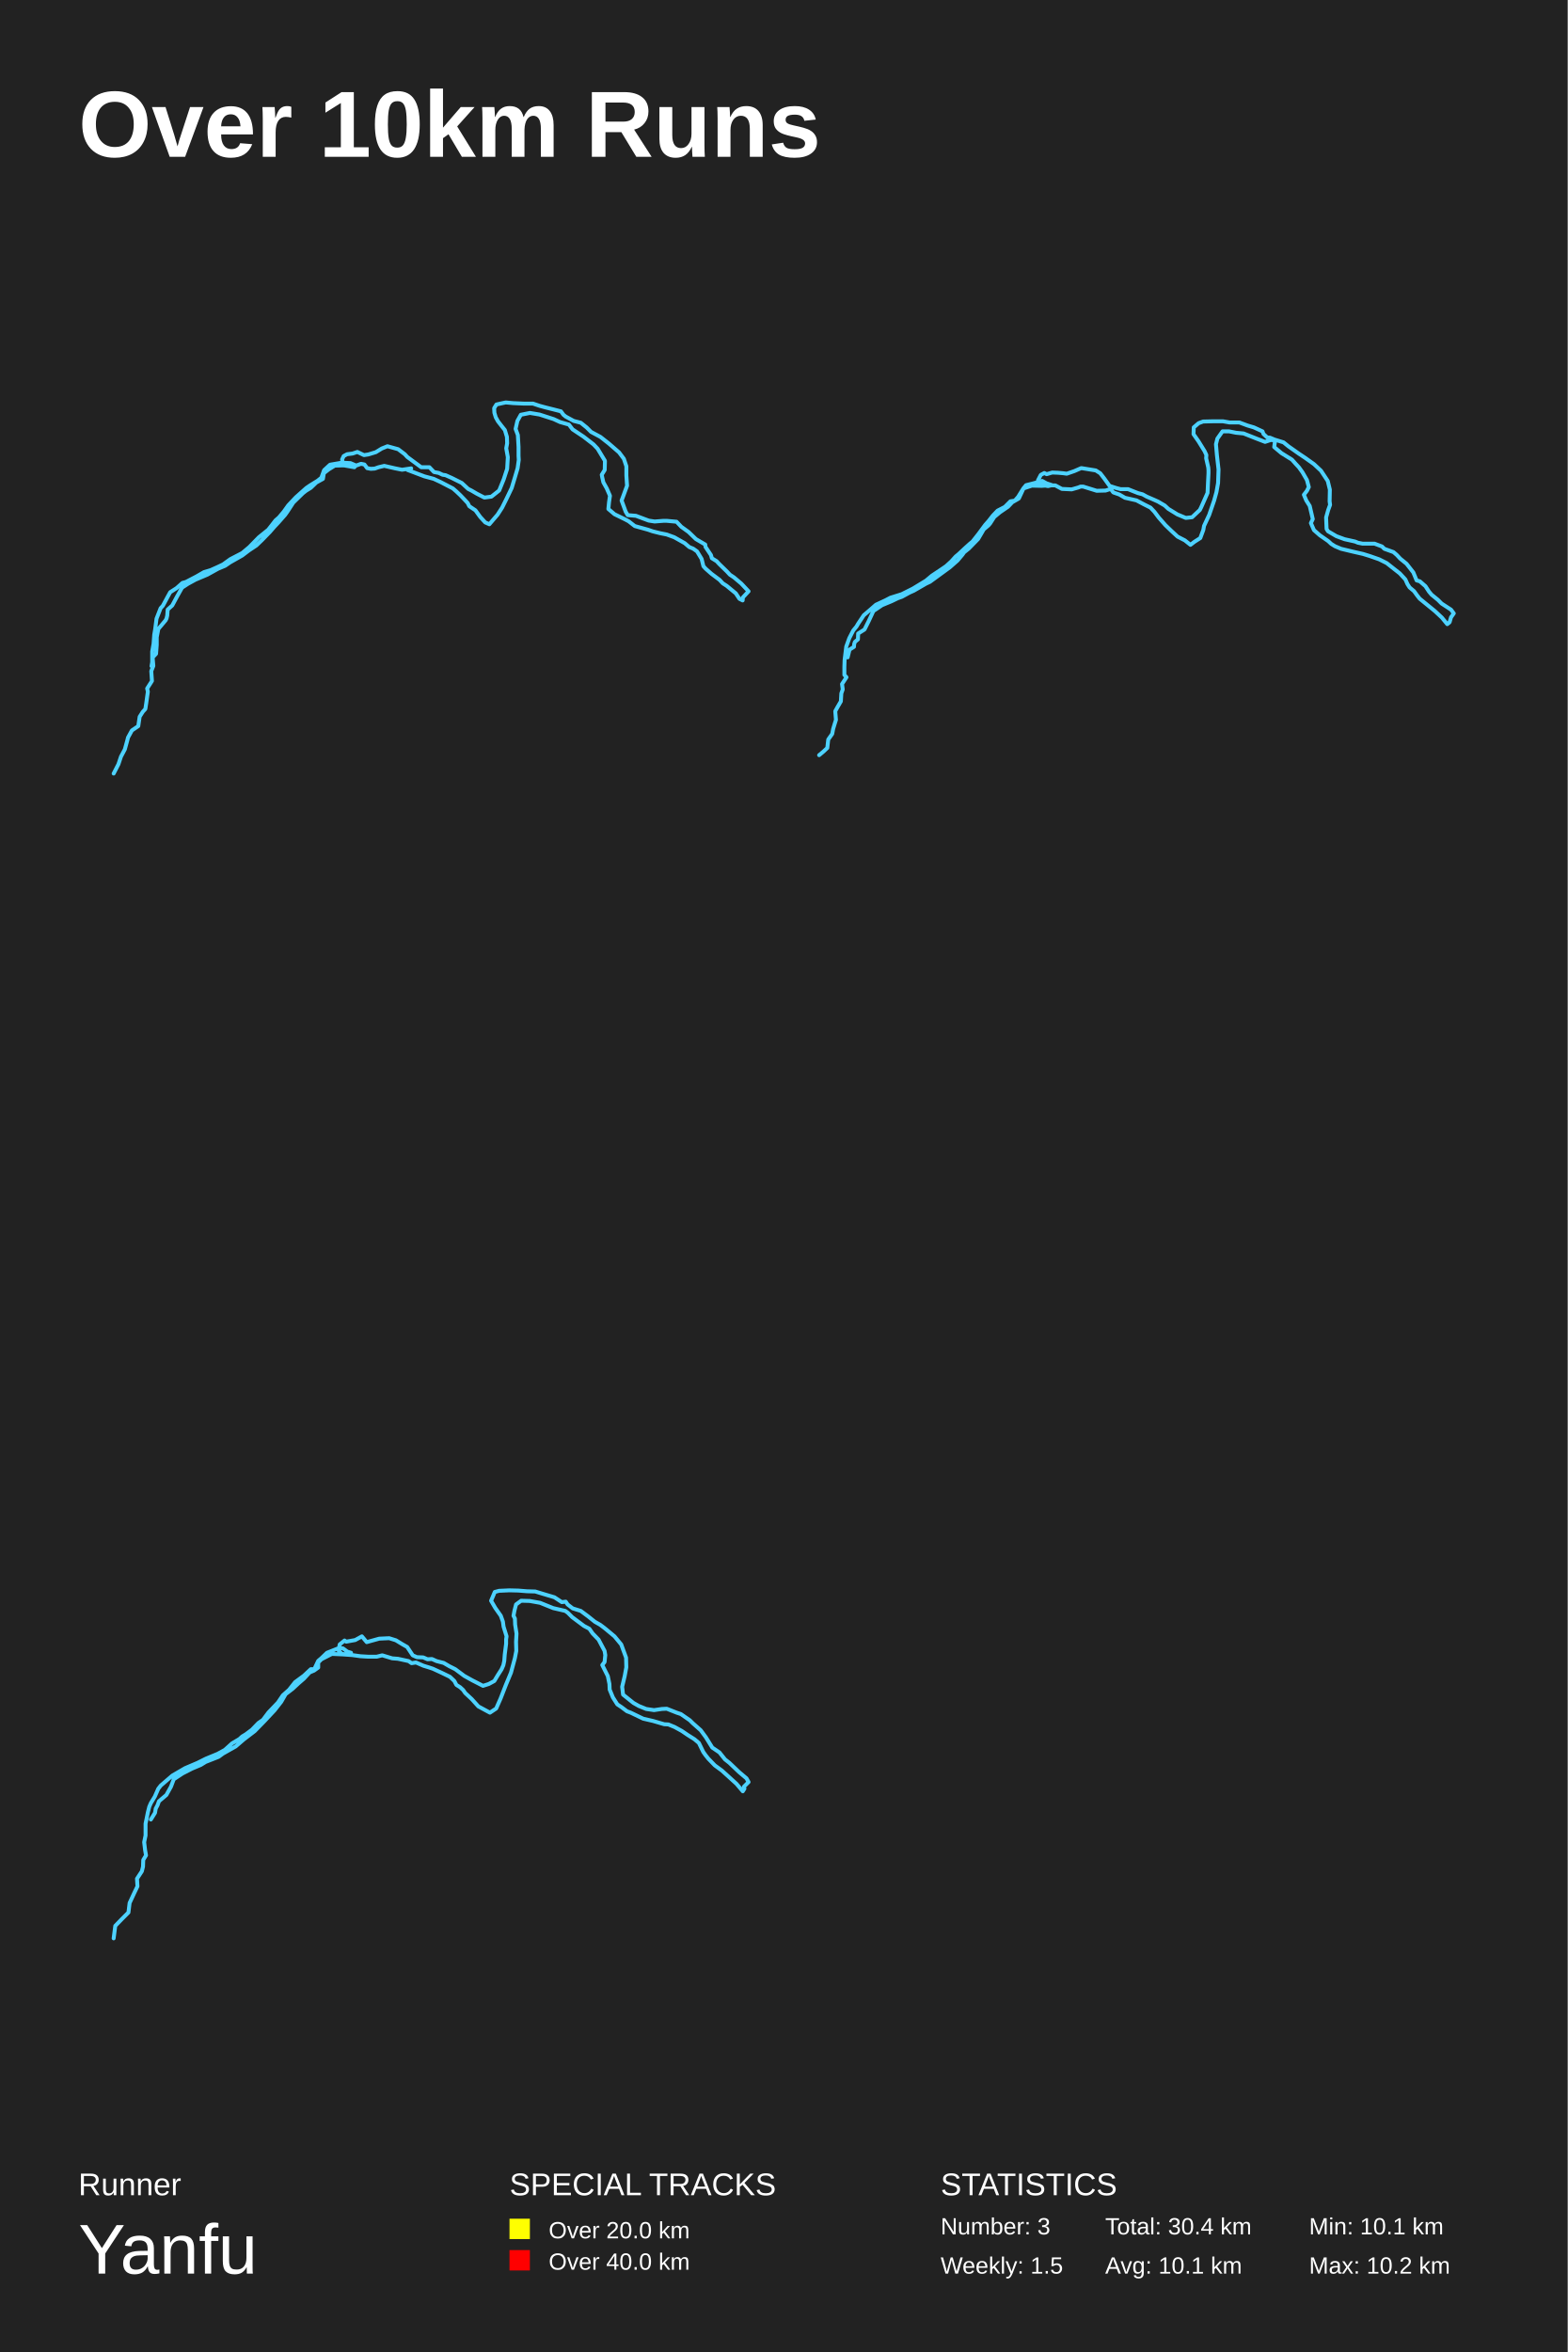
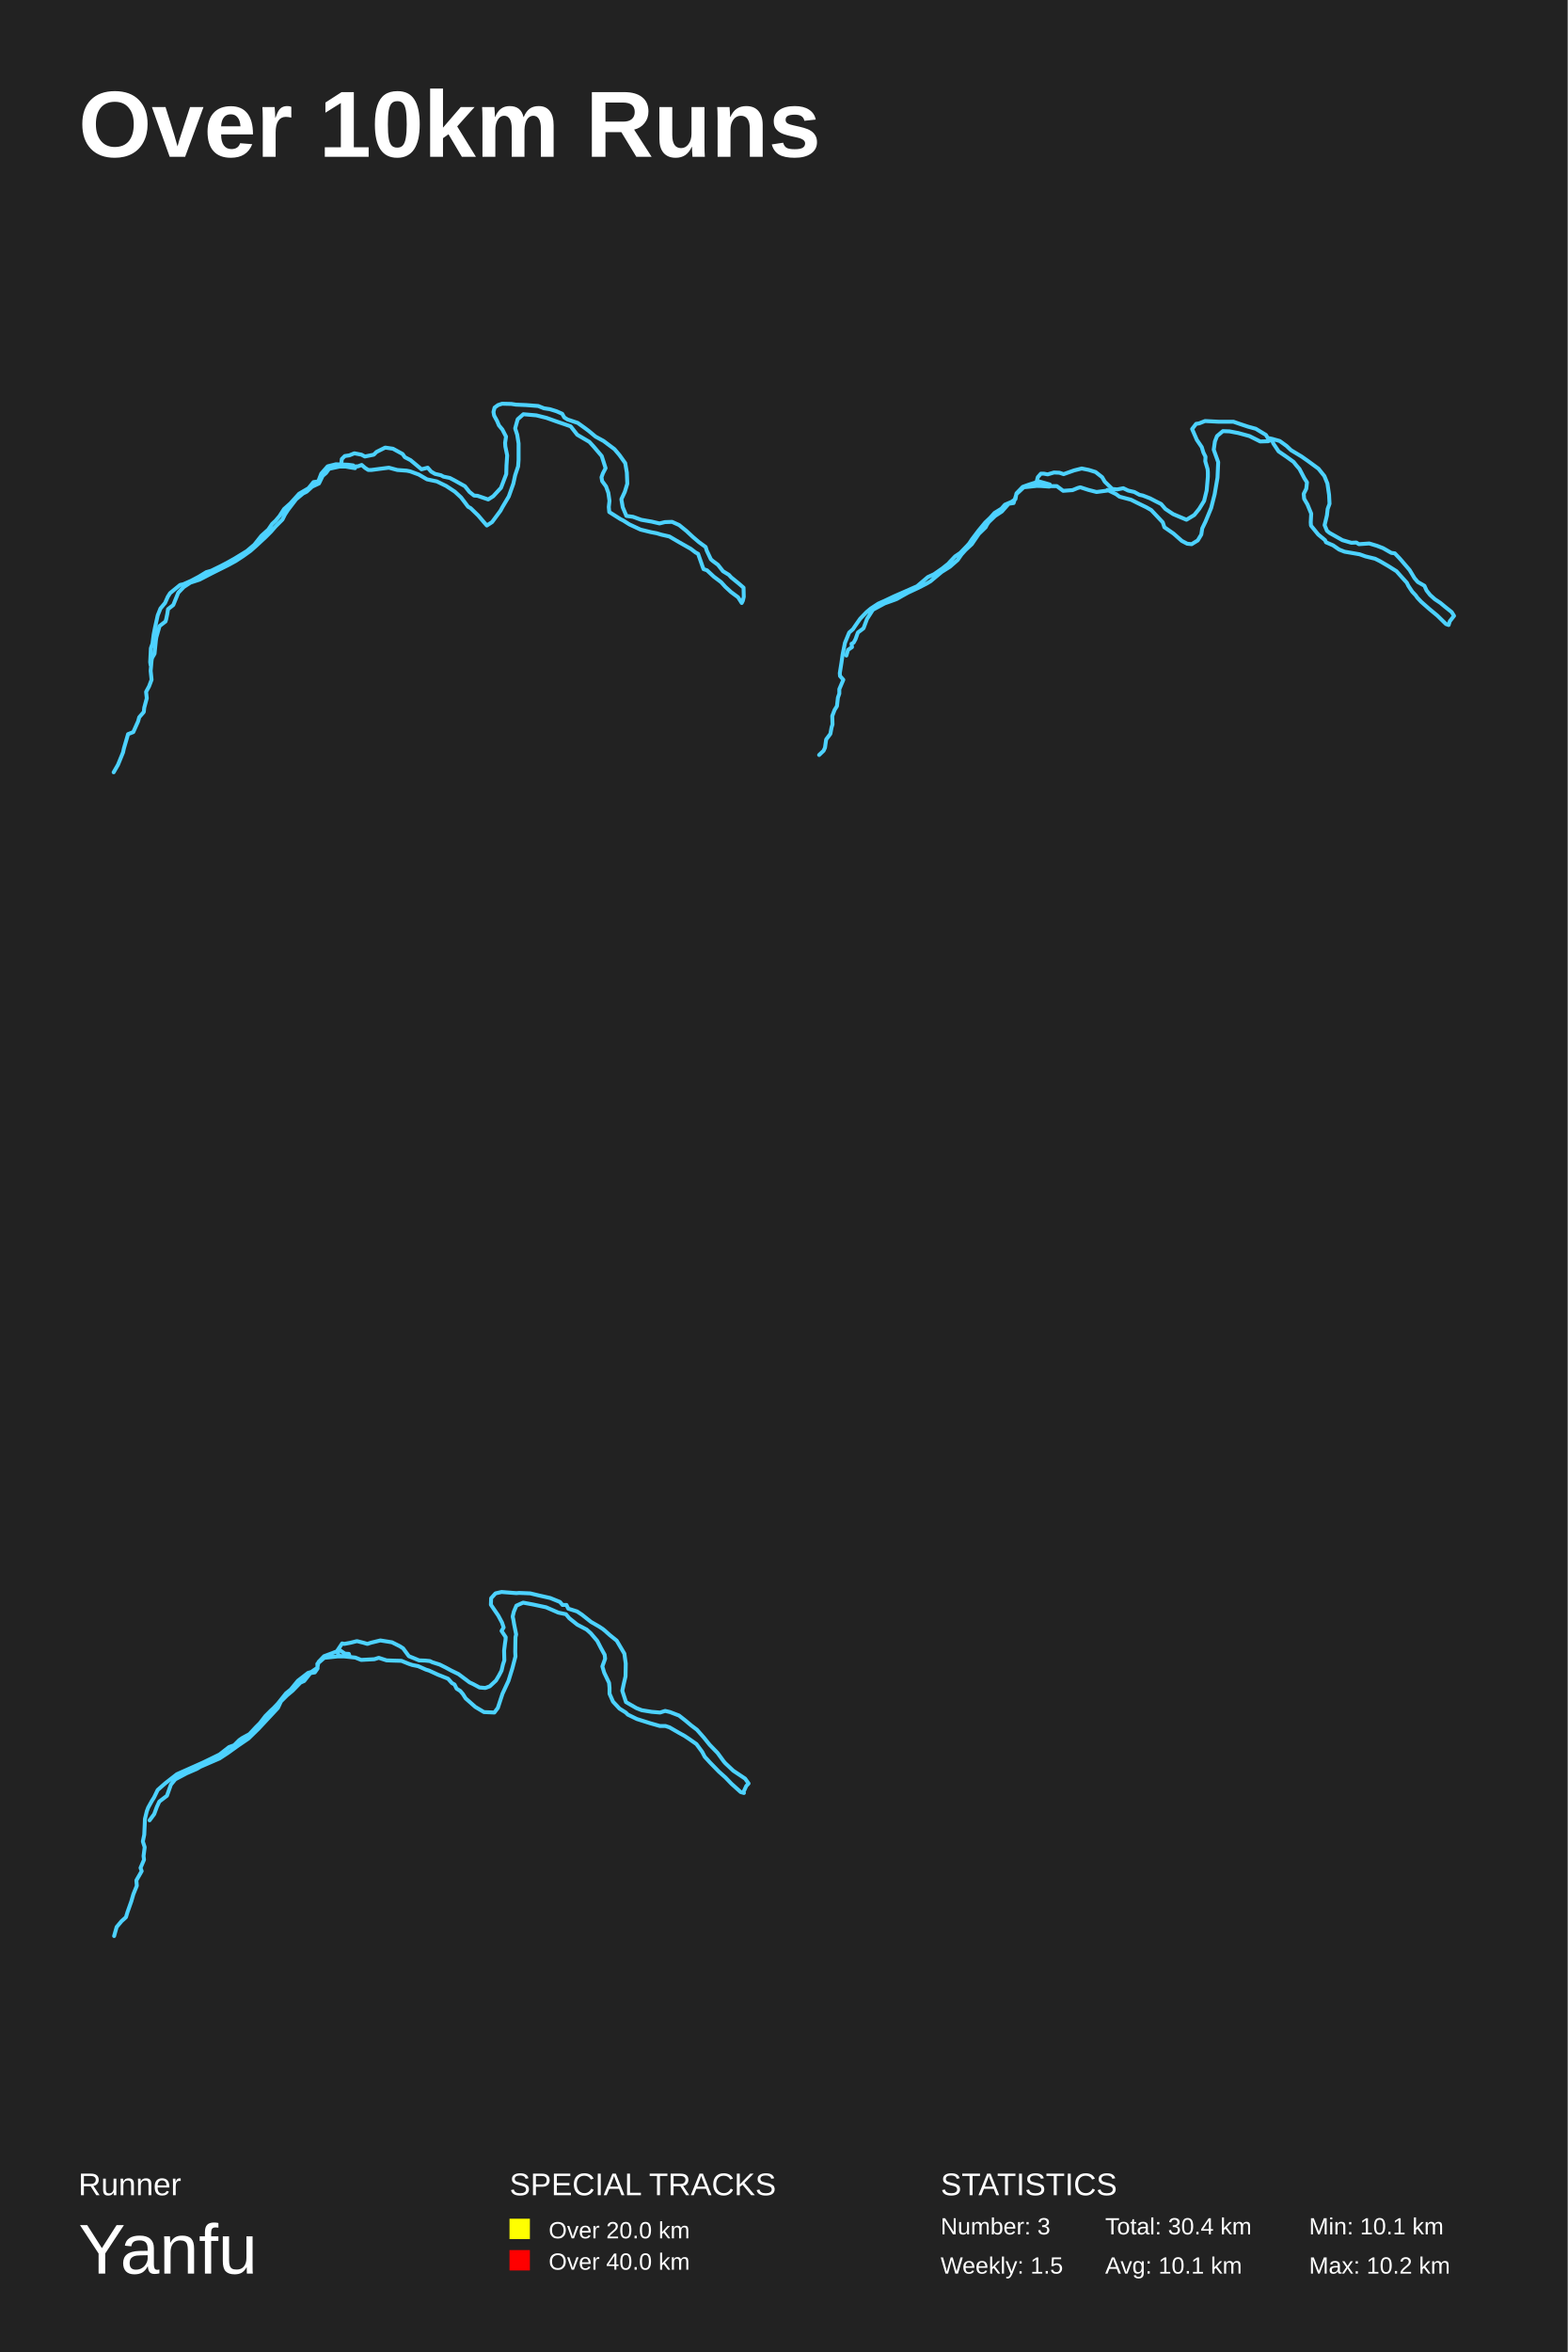
<svg xmlns="http://www.w3.org/2000/svg" baseProfile="full" height="300mm" version="1.1" viewBox="0,0,200,300" width="200mm">
  <defs />
  <rect fill="#222222" height="300" width="200" x="0" y="0" />
  <text fill="#FFFFFF" style="font-size:12px; font-family:Arial; font-weight:bold;" x="10" y="20">Over 10km Runs</text>
  <text fill="#FFFFFF" style="font-size:4px; font-family:Arial" x="10" y="280">Runner</text>
  <text fill="#FFFFFF" style="font-size:9px; font-family:Arial" x="10" y="290">Yanfu</text>
  <text fill="#FFFFFF" style="font-size:4px; font-family:Arial" x="65" y="280">SPECIAL TRACKS</text>
  <rect fill="yellow" height="2.6" width="2.6" x="65" y="283" />
  <text fill="#FFFFFF" style="font-size:3px; font-family:Arial" x="70" y="285.5">Over 20.0 km</text>
  <rect fill="red" height="2.6" width="2.6" x="65" y="287" />
  <text fill="#FFFFFF" style="font-size:3px; font-family:Arial" x="70" y="289.5">Over 40.0 km</text>
  <text fill="#FFFFFF" style="font-size:4px; font-family:Arial" x="120" y="280">STATISTICS</text>
  <text fill="#FFFFFF" style="font-size:3px; font-family:Arial" x="120" y="285">Number: 3</text>
  <text fill="#FFFFFF" style="font-size:3px; font-family:Arial" x="120" y="290">Weekly: 1.5</text>
  <text fill="#FFFFFF" style="font-size:3px; font-family:Arial" x="141" y="285">Total: 30.4 km</text>
  <text fill="#FFFFFF" style="font-size:3px; font-family:Arial" x="141" y="290">Avg: 10.1 km</text>
  <text fill="#FFFFFF" style="font-size:3px; font-family:Arial" x="167" y="285">Min: 10.1 km</text>
  <text fill="#FFFFFF" style="font-size:3px; font-family:Arial" x="167" y="290">Max: 10.2 km</text>
-   <polyline fill="none" opacity="1" points="14.5,98.667 15.111,97.474 15.431,96.514 15.925,95.583 16.245,94.42 16.332,94.071 16.827,93.169 17.641,92.616 17.816,91.423 18.223,90.783 18.543,90.434 18.659,89.677 18.863,88.223 18.775,87.816 19.386,86.855 19.299,85.604 19.561,84.935 19.473,83.859 19.91,83.393 19.997,82.259 19.997,81.27 20.201,80.222 21.131,79.117 21.248,78.884 21.335,78.506 21.393,77.749 21.975,77.226 22.585,76.091 23.225,74.956 23.982,74.462 24.941,73.938 26.454,73.298 27.821,72.542 28.722,72.163 29.362,71.727 30.904,70.854 31.747,70.214 32.707,69.574 33.434,68.876 34.423,67.858 35.004,67.189 35.499,66.665 36.371,65.676 36.662,65.268 37.418,64.105 38.64,62.912 39.047,62.592 39.658,62.214 40.356,61.544 41.199,61.079 41.316,60.352 41.956,59.857 42.712,59.392 43.759,59.362 44.137,59.392 45.417,59.392 46.057,59.159 46.493,59.246 46.842,59.712 47.307,59.799 47.802,59.77 48.296,59.595 49.023,59.421 50.419,59.741 51.292,59.915 52.455,59.741 51.99,59.944 54.142,60.759 55.334,61.079 56.207,61.486 57.778,62.301 58.214,62.679 58.737,63.174 59.348,63.814 59.668,64.163 59.872,64.57 60.657,65.094 61.268,65.938 61.908,66.636 62.431,66.869 63.478,65.647 64.06,64.745 64.583,63.697 65.281,62.243 65.659,60.992 66.038,59.712 66.183,58.664 66.154,58.141 66.154,57.006 66.067,55.493 65.776,54.708 66.008,53.689 66.445,52.904 67.608,52.671 68.83,52.875 70.633,53.457 71.447,53.835 72.582,54.155 73.047,54.766 74.443,55.697 75.723,56.686 76.246,57.239 77.177,58.781 77.148,59.944 76.77,60.555 76.828,60.875 76.973,61.515 77.41,62.301 77.817,63.232 77.7,64.046 77.613,64.919 78.398,65.588 79.707,66.228 80.202,66.49 80.987,67.101 82.674,67.567 83.255,67.77 84.186,68.003 85.059,68.178 86.018,68.527 87.356,69.283 87.938,69.778 88.432,69.981 88.927,70.331 89.509,71.291 89.741,72.222 90.032,72.542 90.759,73.182 91.806,73.967 92.213,74.404 92.708,74.724 93.871,75.684 94.337,76.382 94.744,76.586 94.773,76.207 95.5,75.422 94.569,74.433 93.639,73.647 93.115,73.298 92.737,72.891 91.748,71.931 91.428,71.582 90.817,71.203 90.701,70.796 90.003,69.749 89.974,69.458 88.782,68.76 87.851,67.858 86.92,67.189 86.309,66.548 85.059,66.432 84.622,66.432 83.517,66.519 82.761,66.403 81.132,65.792 80.085,65.705 79.824,65.268 79.3,63.843 79.562,63.145 79.998,61.952 79.911,60.643 79.911,59.479 79.591,58.519 78.98,57.704 77.671,56.57 76.595,55.726 75.403,55.086 74.85,54.533 74.094,53.922 73.192,53.689 72.174,53.137 71.883,52.904 71.564,52.467 70.546,52.206 69.615,51.973 68.859,51.769 67.986,51.478 66.794,51.478 65.485,51.42 64.525,51.333 63.973,51.449 63.333,51.595 63.042,52.06 63.071,52.642 63.245,53.224 63.536,53.747 64.06,54.417 64.409,54.853 64.671,55.726 64.7,56.54 64.583,57.18 64.787,58.315 64.7,59.799 64.263,61.137 63.682,62.563 62.693,63.348 61.791,63.465 60.831,62.97 60.133,62.563 59.726,62.359 58.912,61.603 58.272,61.283 57.632,60.963 56.847,60.613 56.469,60.555 55.974,60.323 55.364,60.206 54.782,59.595 54.055,59.595 53.735,59.595 51.961,58.286 51.641,57.937 50.797,57.297 49.43,56.919 48.703,57.21 47.947,57.675 46.987,57.966 46.435,58.053 45.591,57.646 44.98,57.85 44.282,57.937 43.846,58.17 43.643,58.606 43.759,59.159 44.05,59.392 45.213,59.595 45.388,59.362 44.719,59.072 43.613,59.013 42.101,59.275 41.345,59.973 40.996,60.934 40.531,61.312 39.542,61.923 39.076,62.243 37.738,63.436 36.779,64.454 36.197,65.268 35.586,65.996 35.15,66.374 34.655,67.014 34.219,67.567 33.027,68.527 31.805,69.778 30.904,70.534 29.391,71.32 28.461,71.989 27.792,72.309 26.89,72.716 26.017,72.978 25.058,73.531 23.72,74.229 23.283,74.345 22.527,75.015 21.713,75.538 21.393,76.12 20.782,77.255 20.491,77.575 19.968,78.913 19.793,80.28 19.677,80.95 19.59,82.113 19.415,83.102 19.415,84.47 19.328,84.964" stroke="#4DD2FF" stroke-dasharray="none" stroke-linecap="round" stroke-linejoin="round" stroke-width="0.5" />
-   <polyline fill="none" opacity="1" points="108.14,83.849 108.378,82.864 108.945,82.506 108.975,82.147 109.065,81.879 109.452,81.551 109.482,80.805 110.288,80.297 110.825,79.223 111.422,77.94 112.525,77.194 113.749,76.686 114.554,76.298 115.061,76.119 116.046,75.582 116.583,75.343 118.134,74.448 118.641,74.209 119.745,73.403 121.177,72.359 122.162,71.493 122.788,70.747 122.997,70.449 123.594,69.971 124.787,68.748 125.503,67.524 126.1,67.017 126.309,66.778 126.846,65.943 127.562,65.346 128.606,64.63 129.143,64.062 129.978,63.585 130.575,62.302 131.649,61.944 132.872,61.973 133.797,61.914 134.633,61.914 135.468,62.361 136.721,62.421 137.556,62.182 137.855,62.063 138.183,62.063 139.913,62.6 141.047,62.57 141.703,62.361 142.031,62.809 142.807,63.078 143.523,63.495 144.985,63.824 145.94,64.331 146.775,64.749 147.282,65.286 147.819,66.002 148.685,66.987 149.49,67.763 150.236,68.449 151.161,68.927 151.877,69.494 152.384,69.106 153.13,68.629 153.518,67.584 153.607,67.077 154.264,65.674 154.89,63.854 155.188,62.779 155.397,61.615 155.457,59.884 155.248,58.034 155.129,56.661 155.308,55.945 155.964,55.02 156.799,55.02 157.694,55.199 158.649,55.289 160.38,55.975 161.394,56.363 162.11,56.124 162.677,56.154 162.557,57.019 163.482,57.795 164.825,58.631 165.332,59.198 165.72,59.616 166.167,60.243 166.734,61.227 166.973,62.123 166.734,62.6 166.346,63.107 166.645,63.824 167.092,64.54 167.48,66.211 167.241,66.719 167.629,67.614 168.375,68.27 169.449,69.016 169.837,69.375 170.314,69.673 171.09,70.001 172.582,70.359 173.894,70.658 174.76,70.926 175.953,71.344 176.908,71.822 177.892,72.598 178.578,73.135 179.294,73.911 179.563,74.508 179.831,74.925 180.398,75.403 180.786,75.94 181.114,76.358 181.92,77.014 183.054,77.94 183.949,78.775 184.635,79.611 184.933,79.372 185.112,78.745 185.47,78.238 185.112,77.761 183.919,76.985 183.441,76.507 182.636,75.851 182.308,75.463 181.86,74.776 181.144,74.15 180.727,74.03 180.309,73.015 179.444,71.911 178.638,71.255 178.191,70.777 177.773,70.419 176.609,70.001 176.311,69.703 175.356,69.345 173.835,69.345 173.238,69.225 172.88,69.076 171.538,68.778 170.493,68.39 169.419,67.763 169.24,67.465 169.181,66.002 169.449,65.047 169.688,64.391 169.628,63.943 169.658,62.451 169.39,61.347 168.524,60.034 167.629,59.198 166.496,58.392 165.69,57.855 164.377,56.93 163.751,56.423 162.587,56.064 162.02,55.826 161.662,55.796 161.185,55.348 161.066,55.02 159.962,54.513 159.156,54.274 158.112,53.886 156.859,53.886 156.024,53.737 154.711,53.737 153.488,53.767 152.921,53.975 152.294,54.513 152.265,55.378 152.891,56.273 153.667,57.527 153.906,58.034 153.876,58.452 154.144,59.616 154.174,59.974 154.174,60.362 154.114,61.556 154.055,62.869 153.249,64.689 153.07,65.047 152.086,65.972 151.28,66.062 150.206,65.614 149.043,64.898 148.595,64.48 147.73,63.973 147.193,63.734 146.298,63.346 145.761,63.048 145.194,62.899 144.508,62.63 143.911,62.391 142.956,62.391 142.39,62.242 141.554,61.973 140.868,61.018 140.361,60.362 139.794,60.004 138.869,59.855 137.944,59.705 137.049,60.093 136.094,60.422 135.647,60.362 134.991,60.302 134.245,60.272 133.529,60.481 133.23,60.332 132.783,60.571 132.425,61.257 132.693,61.824 133.708,62.003 134.215,61.884 133.499,61.645 132.962,61.347 131.739,61.675 130.903,61.884 130.575,62.272 129.889,63.376 129.471,63.854 128.904,63.943 128.188,64.659 127.264,65.137 126.667,65.764 126.13,66.45 125.682,66.957 124.847,68.091 124.071,69.076 123.743,69.345 123.146,69.882 122.281,70.688 121.923,70.986 121.356,71.613 120.7,72.21 120.133,72.598 118.88,73.433 118.134,74.06 116.464,75.075 115.031,75.791 113.599,76.239 112.973,76.567 111.75,77.134 111.034,77.761 110.198,78.477 109.482,79.551 109.273,79.909 108.856,80.417 108.349,81.401 107.961,82.476 107.752,84.177 107.722,85.072 107.722,86.087 107.991,86.385 107.424,87.251 107.513,87.937 107.334,88.444 107.275,89.459 106.857,90.175 106.559,90.712 106.648,91.817 106.469,92.384 106.29,92.981 106.171,93.607 105.664,94.323 105.544,95.398 105.037,95.875 104.5,96.323" stroke="#4DD2FF" stroke-dasharray="none" stroke-linecap="round" stroke-linejoin="round" stroke-width="0.5" />
-   <polyline fill="none" opacity="1" points="19.247,232.079 19.778,231.224 19.867,230.693 20.102,230.25 20.279,229.749 21.223,228.952 21.813,227.891 22.167,226.947 23.287,226.209 24.496,225.59 25.616,225.118 26.236,224.735 27.887,224.086 28.447,223.673 30.069,222.758 31.131,221.844 32.487,220.812 33.755,219.514 35.023,218.157 35.878,217.066 36.438,216.092 37.323,215.414 38.119,214.677 38.768,214.116 39.505,213.32 40.065,213.084 40.596,212.7 40.596,212.051 41.009,211.639 42.335,210.96 43.692,211.019 44.93,211.108 45.992,211.255 46.994,211.314 48.056,211.314 48.764,211.137 50.031,211.521 50.769,211.58 52.125,211.874 52.508,212.14 53.069,212.051 54.012,212.464 54.69,212.671 55.221,212.848 56.371,213.379 57.403,213.88 57.963,214.411 58.229,214.913 58.701,215.207 59.084,215.561 59.349,215.945 60.175,216.712 61.03,217.656 62.504,218.452 63.301,217.921 63.861,216.653 64.539,214.913 65.188,213.349 65.689,211.491 65.866,210.577 65.836,209.426 65.895,208.365 65.718,207.214 65.689,206.447 65.512,206.093 65.63,205.444 65.836,204.648 66.485,204.176 67.576,204.206 68.903,204.442 70.584,205.12 72.117,205.474 72.441,205.71 73.002,206.27 74.505,207.391 75.184,207.745 75.596,208.335 76.363,209.131 77.13,210.577 77.218,211.108 77.13,211.992 76.835,212.376 77.543,213.792 77.749,214.795 77.778,215.502 78.191,216.505 78.752,217.39 79.282,217.744 79.99,218.275 80.462,218.452 82.054,219.219 83.322,219.514 84.737,219.927 85.268,219.956 86.064,220.281 86.978,220.782 87.716,221.284 88.6,221.844 89.16,222.316 89.721,223.466 90.015,223.879 90.369,224.322 91.195,225.177 92.08,225.826 92.994,226.652 93.967,227.537 94.763,228.481 94.969,228.156 94.91,227.891 95.5,227.301 95.235,226.829 94.291,226.032 93.053,224.853 92.492,224.41 91.785,223.525 90.871,222.906 90.045,221.579 89.396,220.694 88.364,219.779 88.01,219.425 86.86,218.629 86.33,218.452 85.062,217.951 84.442,217.98 83.44,218.128 82.437,217.98 81.494,217.597 80.816,217.213 79.489,216.151 79.371,215.149 79.695,213.792 79.902,212.671 79.872,211.432 79.253,209.751 78.398,208.718 77.336,207.834 77.041,207.598 76.57,207.244 75.891,206.86 75.007,206.152 74.093,205.474 73.061,205.149 72.412,204.648 72.176,204.294 71.675,204.353 70.731,203.734 69.345,203.321 68.284,202.996 67.222,202.967 66.131,202.878 64.981,202.849 63.684,202.908 63.124,203.055 62.652,204.176 63.183,205.09 63.89,206.093 64.156,206.831 64.244,207.48 64.509,208.335 64.627,208.718 64.568,209.102 64.568,209.662 64.392,211.049 64.333,211.845 64.215,212.405 63.979,212.936 63.507,213.674 63.065,214.411 62.357,214.795 61.62,215.031 60.647,214.529 60.293,214.352 59.231,213.762 58.081,212.907 57.315,212.523 56.607,212.11 55.693,211.874 55.103,211.609 54.543,211.639 53.983,211.403 53.187,211.373 52.656,211.137 51.948,210.075 51.329,209.721 50.503,209.22 49.648,208.954 48.38,209.013 47.201,209.338 46.788,209.456 46.169,208.718 45.314,209.19 44.164,209.397 43.957,209.249 43.338,209.751 43.191,210.518 43.603,210.96 44.576,211.049 44.783,210.813 44.311,210.665 43.751,210.252 43.279,210.193 41.716,210.813 40.979,211.521 40.596,211.845 40.094,212.907 39.652,212.907 38.768,213.733 37.647,214.559 36.88,215.532 36.084,216.24 35.465,217.154 34.905,217.744 34.256,218.423 33.548,219.366 32.959,219.779 32.133,220.635 31.337,221.225 30.895,221.49 30.541,221.815 29.597,222.375 28.683,223.201 27.769,223.702 26.265,224.322 25.204,224.853 23.611,225.531 21.99,226.475 20.515,227.743 20.191,228.156 19.749,229.159 19.247,229.985 19.041,230.457 18.864,231.165 18.717,231.902 18.569,232.61 18.569,234.114 18.392,234.97 18.51,235.972 18.628,236.651 18.274,237.241 18.245,238.096 18.097,238.686 17.478,239.63 17.537,240.603 17.124,241.459 16.535,242.727 16.387,243.936 16.033,244.29 15.532,244.792 14.706,245.647 14.5,247.24" stroke="#4DD2FF" stroke-dasharray="none" stroke-linecap="round" stroke-linejoin="round" stroke-width="0.5" />
+   <polyline fill="none" opacity="1" points="14.5,98.506 15.054,97.544 15.695,95.97 15.811,95.446 16.103,94.455 16.336,93.639 17.006,93.376 17.618,92.006 17.763,91.482 18.346,90.811 18.404,90.258 18.725,89.063 18.637,88.247 19.016,87.547 19.337,86.702 19.22,85.565 19.337,84.225 19.395,83.933 19.715,83.379 19.89,81.66 19.949,81.281 20.356,79.853 21.114,79.27 21.201,78.978 21.347,78.279 21.435,77.696 22.105,77.171 22.746,75.598 23.445,74.869 24.29,74.315 25.455,73.936 27.029,73.12 28.427,72.421 29.127,72.071 30.088,71.546 31.021,70.934 31.953,70.264 32.681,69.623 33.905,68.486 34.575,67.816 35.158,67.145 36.032,66.271 36.353,65.63 36.731,65.047 37.78,63.677 38.654,62.948 39.121,62.715 39.82,62.074 40.694,61.666 41.16,60.704 41.597,60.325 41.976,59.801 43.316,59.509 43.841,59.509 44.977,59.509 45.676,59.48 46.142,59.305 46.579,59.684 46.987,59.946 47.366,59.946 48.036,59.859 48.473,59.801 49.61,59.655 50.688,59.946 51.882,60.034 52.319,60.121 53.427,60.529 54.476,61.141 55.728,61.404 56.923,61.987 58.03,62.715 58.409,63.065 58.817,63.444 59.371,64.173 59.72,64.639 60.041,64.814 61.002,65.746 61.701,66.562 62.109,67.029 62.779,66.592 63.858,65.134 64.091,64.697 64.906,63.327 65.489,61.695 65.722,60.617 66.101,59.48 66.159,58.664 66.159,57.352 66.159,56.566 65.985,55.458 65.722,54.642 66.043,53.476 66.771,52.835 68.432,52.981 69.714,53.301 70.938,53.738 72.132,54.146 72.803,54.38 73.647,55.458 75.192,56.362 75.774,57.003 76.765,58.169 77.26,59.713 76.911,60.384 76.736,60.879 76.823,61.375 77.319,62.045 77.61,62.861 77.756,63.881 77.668,64.668 77.727,65.309 79.154,66.213 79.504,66.388 80.291,66.883 81.718,67.553 83.029,67.874 83.787,68.02 84.37,68.195 85.39,68.428 86.584,69.127 87.662,69.739 88.128,70.002 88.74,70.468 89.061,70.643 89.644,72.304 89.76,72.596 90.197,72.741 91.071,73.557 92.004,74.257 92.528,74.84 93.256,75.51 94.16,76.18 94.626,76.909 94.772,76.618 94.888,76.122 94.859,74.956 94.218,74.403 93.286,73.645 92.994,73.324 92.237,72.858 91.596,72.042 90.926,71.546 90.692,71.342 90.168,70.235 90.022,69.768 89.177,69.156 88.391,68.486 87.575,67.728 86.642,66.97 85.739,66.562 84.836,66.592 84.137,66.766 83.146,66.533 81.806,66.3 80.757,65.921 79.912,65.805 79.446,64.697 79.271,63.677 79.708,62.744 80.028,61.695 79.97,60.267 79.766,59.072 79.038,58.052 78.397,57.294 76.998,56.245 75.978,55.691 75.104,54.963 74.638,54.613 73.706,53.942 72.395,53.505 71.987,53.243 71.724,52.777 70.996,52.456 70.151,52.194 69.394,52.077 68.665,51.786 67.15,51.669 65.81,51.611 65.256,51.523 64.062,51.494 63.537,51.669 63.1,51.99 62.954,52.543 63.042,53.01 63.421,53.709 63.654,54.263 64.091,54.788 64.557,55.691 64.44,56.478 64.469,56.944 64.703,58.081 64.615,59.393 64.586,60.471 63.916,62.22 62.925,63.298 62.284,63.706 60.915,63.24 60.478,63.211 59.895,62.744 59.312,62.016 58.526,61.579 58.059,61.316 57.389,60.966 56.573,60.792 56.253,60.617 55.495,60.442 55,60.15 54.563,59.655 53.776,59.859 52.378,58.693 51.649,58.314 51.358,57.906 50.134,57.236 49.144,57.09 48.036,57.644 47.687,57.994 46.55,58.227 46.113,57.994 45.21,57.819 44.569,58.081 43.986,58.169 43.608,58.547 43.549,59.072 43.782,59.451 44.569,59.597 45.297,59.713 45.064,59.363 44.394,59.276 42.85,59.218 41.801,59.48 40.985,60.413 40.606,61.404 39.995,61.491 39.354,62.278 38.159,62.978 37.052,64.202 36.236,64.93 35.653,65.834 35.158,66.417 34.721,66.825 34.226,67.553 33.351,68.34 32.448,69.477 31.487,70.293 29.913,71.255 28.923,71.809 28.136,72.217 26.941,72.8 26.329,72.974 25.368,73.557 24.377,74.082 23.387,74.519 22.979,74.607 21.697,75.656 21.405,76.122 21.056,76.909 20.473,77.609 20.123,78.483 19.774,80.057 19.599,80.96 19.453,82.097 19.249,82.68 19.162,84.458 19.22,84.837" stroke="#4DD2FF" stroke-dasharray="none" stroke-linecap="round" stroke-linejoin="round" stroke-width="0.5" />
+   <polyline fill="none" opacity="1" points="107.976,83.618 108.186,82.899 108.695,82.539 108.635,82.119 108.905,81.969 109.145,81.52 109.445,80.68 110.164,80.141 110.613,78.942 111.362,77.773 112.861,76.963 114.119,76.514 114.419,76.394 115.048,76.034 115.857,75.585 117.146,74.985 118.195,74.445 118.704,74.146 120.143,72.947 121.191,72.287 122.18,71.418 122.66,70.728 123.169,70.159 123.978,69.41 124.877,68.091 125.746,67.251 125.896,66.952 126.136,66.592 126.945,65.812 127.814,65.243 128.683,64.254 129.312,64.164 129.672,63.025 130.601,62.155 132.279,61.976 133.388,62.006 134.257,62.006 134.826,62.006 135.635,62.605 136.834,62.515 137.493,62.245 137.823,62.155 138.842,62.485 139.891,62.755 141.269,62.575 141.269,62.485 142.378,63.025 142.827,63.354 144.296,63.744 145.075,64.134 146.244,64.703 146.873,65.063 147.382,65.603 148.341,66.622 148.551,67.251 149.72,68.061 150.769,68.99 151.458,69.35 152.027,69.41 152.806,68.93 153.256,68.181 153.376,67.401 153.795,66.532 154.514,64.793 154.964,63.025 155.024,62.665 155.324,60.926 155.413,58.948 154.844,57.359 154.994,56.31 155.264,55.621 156.013,54.991 156.852,55.021 157.961,55.231 159.399,55.621 160.777,56.31 161.796,56.28 162.246,56.07 162.456,56.58 163.115,57.569 164.164,58.289 165.033,58.918 165.392,59.368 165.782,59.817 166.411,61.016 166.741,61.526 166.651,62.335 166.321,62.995 166.381,63.624 166.801,64.344 167.28,65.513 167.22,66.622 167.25,67.041 168.179,68.181 169.048,68.9 169.168,69.17 170.067,69.559 170.846,70.099 171.536,70.369 173.453,70.699 174.203,70.968 175.431,71.268 176.031,71.568 177.109,72.197 178.158,72.857 178.638,73.396 179.477,74.326 179.686,74.745 180.166,75.465 180.615,75.944 180.825,76.244 181.305,76.754 182.324,77.653 183.372,78.522 184.481,79.601 184.811,79.721 184.961,79.242 185.5,78.552 185.2,78.073 184.301,77.353 183.762,76.903 183.043,76.424 182.443,75.884 181.994,75.315 181.724,74.715 180.885,74.236 180.466,73.756 179.836,72.707 178.757,71.448 178.518,71.178 177.948,70.579 177.499,70.519 176.45,69.919 175.671,69.619 174.682,69.32 173.363,69.41 173.034,69.2 172.405,69.23 171.266,68.9 169.618,67.971 169.288,67.701 168.988,66.982 169.288,65.723 169.378,64.913 169.618,64.254 169.558,63.115 169.348,61.676 168.958,60.717 168.209,59.787 166.861,58.798 166.052,58.229 164.703,57.419 164.134,56.88 163.265,56.25 162.306,55.98 161.736,55.861 161.497,55.471 161.047,55.201 160.208,54.691 159.219,54.422 158.14,54.062 157.361,53.792 156.312,53.792 155.473,53.792 153.735,53.702 152.986,54.002 152.597,54.062 152.087,54.721 152.686,56.1 153.316,57.03 153.526,57.719 153.795,58.259 153.765,58.828 154.065,59.847 154.095,60.237 154.095,60.807 153.945,62.545 153.615,63.894 152.986,64.913 152.357,65.693 151.368,66.292 150.439,65.902 149.66,65.573 148.671,64.913 148.132,64.284 147.412,63.924 146.723,63.564 145.794,63.205 145.375,63.115 144.715,62.755 143.936,62.575 143.307,62.275 142.528,62.425 141.898,62.365 140.94,61.436 140.61,60.866 139.771,60.207 138.902,59.937 138.003,59.757 137.044,59.997 136.025,60.357 135.695,60.477 135.156,60.297 134.467,60.267 133.658,60.507 133.178,60.417 132.789,60.417 132.399,60.866 132.219,61.556 132.609,61.976 133.867,62.066 133.927,61.796 133.088,61.556 132.549,61.406 131.23,61.826 130.481,62.095 129.672,62.935 129.552,63.654 129.043,64.014 128.204,64.374 127.754,64.883 126.885,65.423 126.316,66.052 125.686,66.652 124.847,67.671 124.008,68.78 123.649,69.32 123.379,69.619 122.51,70.519 121.851,70.968 121.221,71.628 120.982,71.898 120.233,72.497 119.154,73.246 118.375,73.606 116.996,74.775 115.498,75.435 114.059,76.064 112.861,76.634 112.052,76.993 111.093,77.623 110.553,78.073 109.744,78.912 109.055,79.901 108.815,80.261 108.336,80.68 107.796,81.999 107.497,83.498 107.347,84.547 107.137,85.866 107.167,86.226 107.587,86.706 107.077,87.905 107.077,88.474 106.897,88.984 106.777,90.063 106.478,90.542 106.178,91.322 106.208,92.401 106.088,92.791 105.938,93.6 105.399,94.319 105.249,95.368 105.069,95.758 104.5,96.298" stroke="#4DD2FF" stroke-dasharray="none" stroke-linecap="round" stroke-linejoin="round" stroke-width="0.5" />
+   <polyline fill="none" opacity="1" points="19.082,232.186 19.673,231.387 19.88,230.826 19.999,230.5 20.324,229.791 21.299,229.051 21.802,227.632 22.364,226.952 23.812,226.183 25.113,225.621 25.556,225.355 26.916,224.763 28.01,224.29 29.045,223.61 30.404,222.634 31.705,221.747 32.976,220.505 34.218,219.175 35.459,217.844 35.844,217.016 36.612,216.247 37.322,215.656 38.327,214.621 38.8,214.414 39.598,213.408 40.16,213.32 40.515,212.817 40.485,212.225 41.372,211.457 43.057,211.279 43.944,211.279 45.333,211.427 46.072,211.723 47.757,211.634 48.319,211.457 49.324,211.782 50.122,211.811 51.216,211.841 52.162,212.225 52.605,212.373 53.345,212.521 54.35,212.965 54.734,213.083 55.887,213.615 57.158,214.118 57.661,214.68 57.986,214.857 58.252,215.389 58.725,215.685 59.05,216.07 59.405,216.631 60.646,217.726 61.74,218.376 63.07,218.435 63.514,217.844 64.105,216.04 64.874,214.384 65.376,212.758 65.761,211.279 65.731,210.688 65.761,208.825 65.849,208.47 65.583,207.139 65.495,206.607 65.406,206.193 65.554,205.572 65.879,204.803 66.736,204.419 68.007,204.655 69.663,205.01 71.23,205.69 72.205,205.897 72.619,206.4 73.654,207.228 74.836,207.849 75.368,208.322 76.196,209.298 76.669,210.215 77.142,211.072 77.201,211.575 76.846,212.551 77.083,213.349 77.704,214.65 77.763,215.301 77.763,216.04 78.206,217.045 79.034,217.933 79.832,218.435 80.098,218.701 81.251,219.263 82.936,219.796 84.178,220.15 84.887,220.15 85.419,220.328 86.543,220.978 87.341,221.422 87.962,221.836 88.849,222.457 89.588,223.462 89.913,224.083 90.297,224.497 90.563,224.793 91.716,225.976 92.544,226.715 93.312,227.514 94.495,228.578 94.909,228.696 94.82,228.637 95.204,227.809 95.5,227.484 95.057,226.863 93.549,225.858 92.544,224.911 92.337,224.675 91.539,223.581 90.534,222.546 89.795,221.629 88.908,220.624 88.198,220.091 87.459,219.47 86.631,218.82 85.478,218.376 84.858,218.228 84.207,218.435 83.143,218.347 81.872,218.14 81.192,217.873 79.862,217.105 79.389,215.656 79.566,214.828 79.803,213.822 79.832,212.196 79.655,210.924 78.679,209.268 77.763,208.529 77.172,207.997 76.876,207.76 76.373,207.435 75.398,206.873 74.245,205.956 73.624,205.542 72.501,205.187 72.264,204.714 71.762,204.714 71.436,204.33 70.195,203.827 68.746,203.502 67.653,203.236 66.234,203.177 65.879,203.206 63.987,203.058 63.218,203.236 62.657,203.857 62.627,204.685 63.573,206.075 64.046,206.962 64.253,207.583 63.987,208.026 64.519,208.825 64.489,209.209 64.43,209.594 64.312,210.54 64.342,211.782 64.164,212.314 63.987,213.083 63.662,213.704 63.277,214.354 62.479,215.094 61.918,215.301 61.178,215.242 60.351,214.798 59.907,214.591 58.488,213.527 57.572,213.083 56.862,212.699 56.094,212.314 55.148,212.018 54.852,211.871 54.261,211.811 53.463,211.782 52.901,211.545 52.162,211.25 51.423,210.244 51.009,209.978 50.004,209.475 48.526,209.239 47.314,209.534 46.87,209.682 46.368,209.534 45.54,209.327 44.712,209.534 43.914,209.682 43.648,209.623 42.998,210.599 43.234,211.19 43.855,211.279 44.624,211.309 44.505,210.954 44.003,210.924 43.353,210.481 42.377,210.865 41.342,211.25 40.633,211.989 40.485,212.728 39.716,213.26 39.303,213.379 38.002,214.384 37.085,215.508 36.494,215.981 35.459,217.282 34.898,217.873 34.543,218.199 33.863,218.879 33.154,219.796 32.651,220.298 31.823,221.185 30.907,221.688 30.523,221.954 29.872,222.605 29.222,222.841 28.01,223.788 26.739,224.409 25.881,224.823 24.226,225.562 22.57,226.301 21.092,227.454 20.117,228.312 19.644,229.288 19.378,229.702 18.905,230.559 18.727,231.033 18.491,232.008 18.461,232.777 18.402,234.019 18.225,234.877 18.461,235.616 18.314,236.74 18.373,237.213 17.929,238.248 18.077,238.662 17.397,239.845 17.456,240.525 17.013,241.619 16.747,242.536 16.274,243.866 16.067,244.546 15.505,245.049 14.884,245.788 14.559,246.942" stroke="#4DD2FF" stroke-dasharray="none" stroke-linecap="round" stroke-linejoin="round" stroke-width="0.5" />
</svg>
